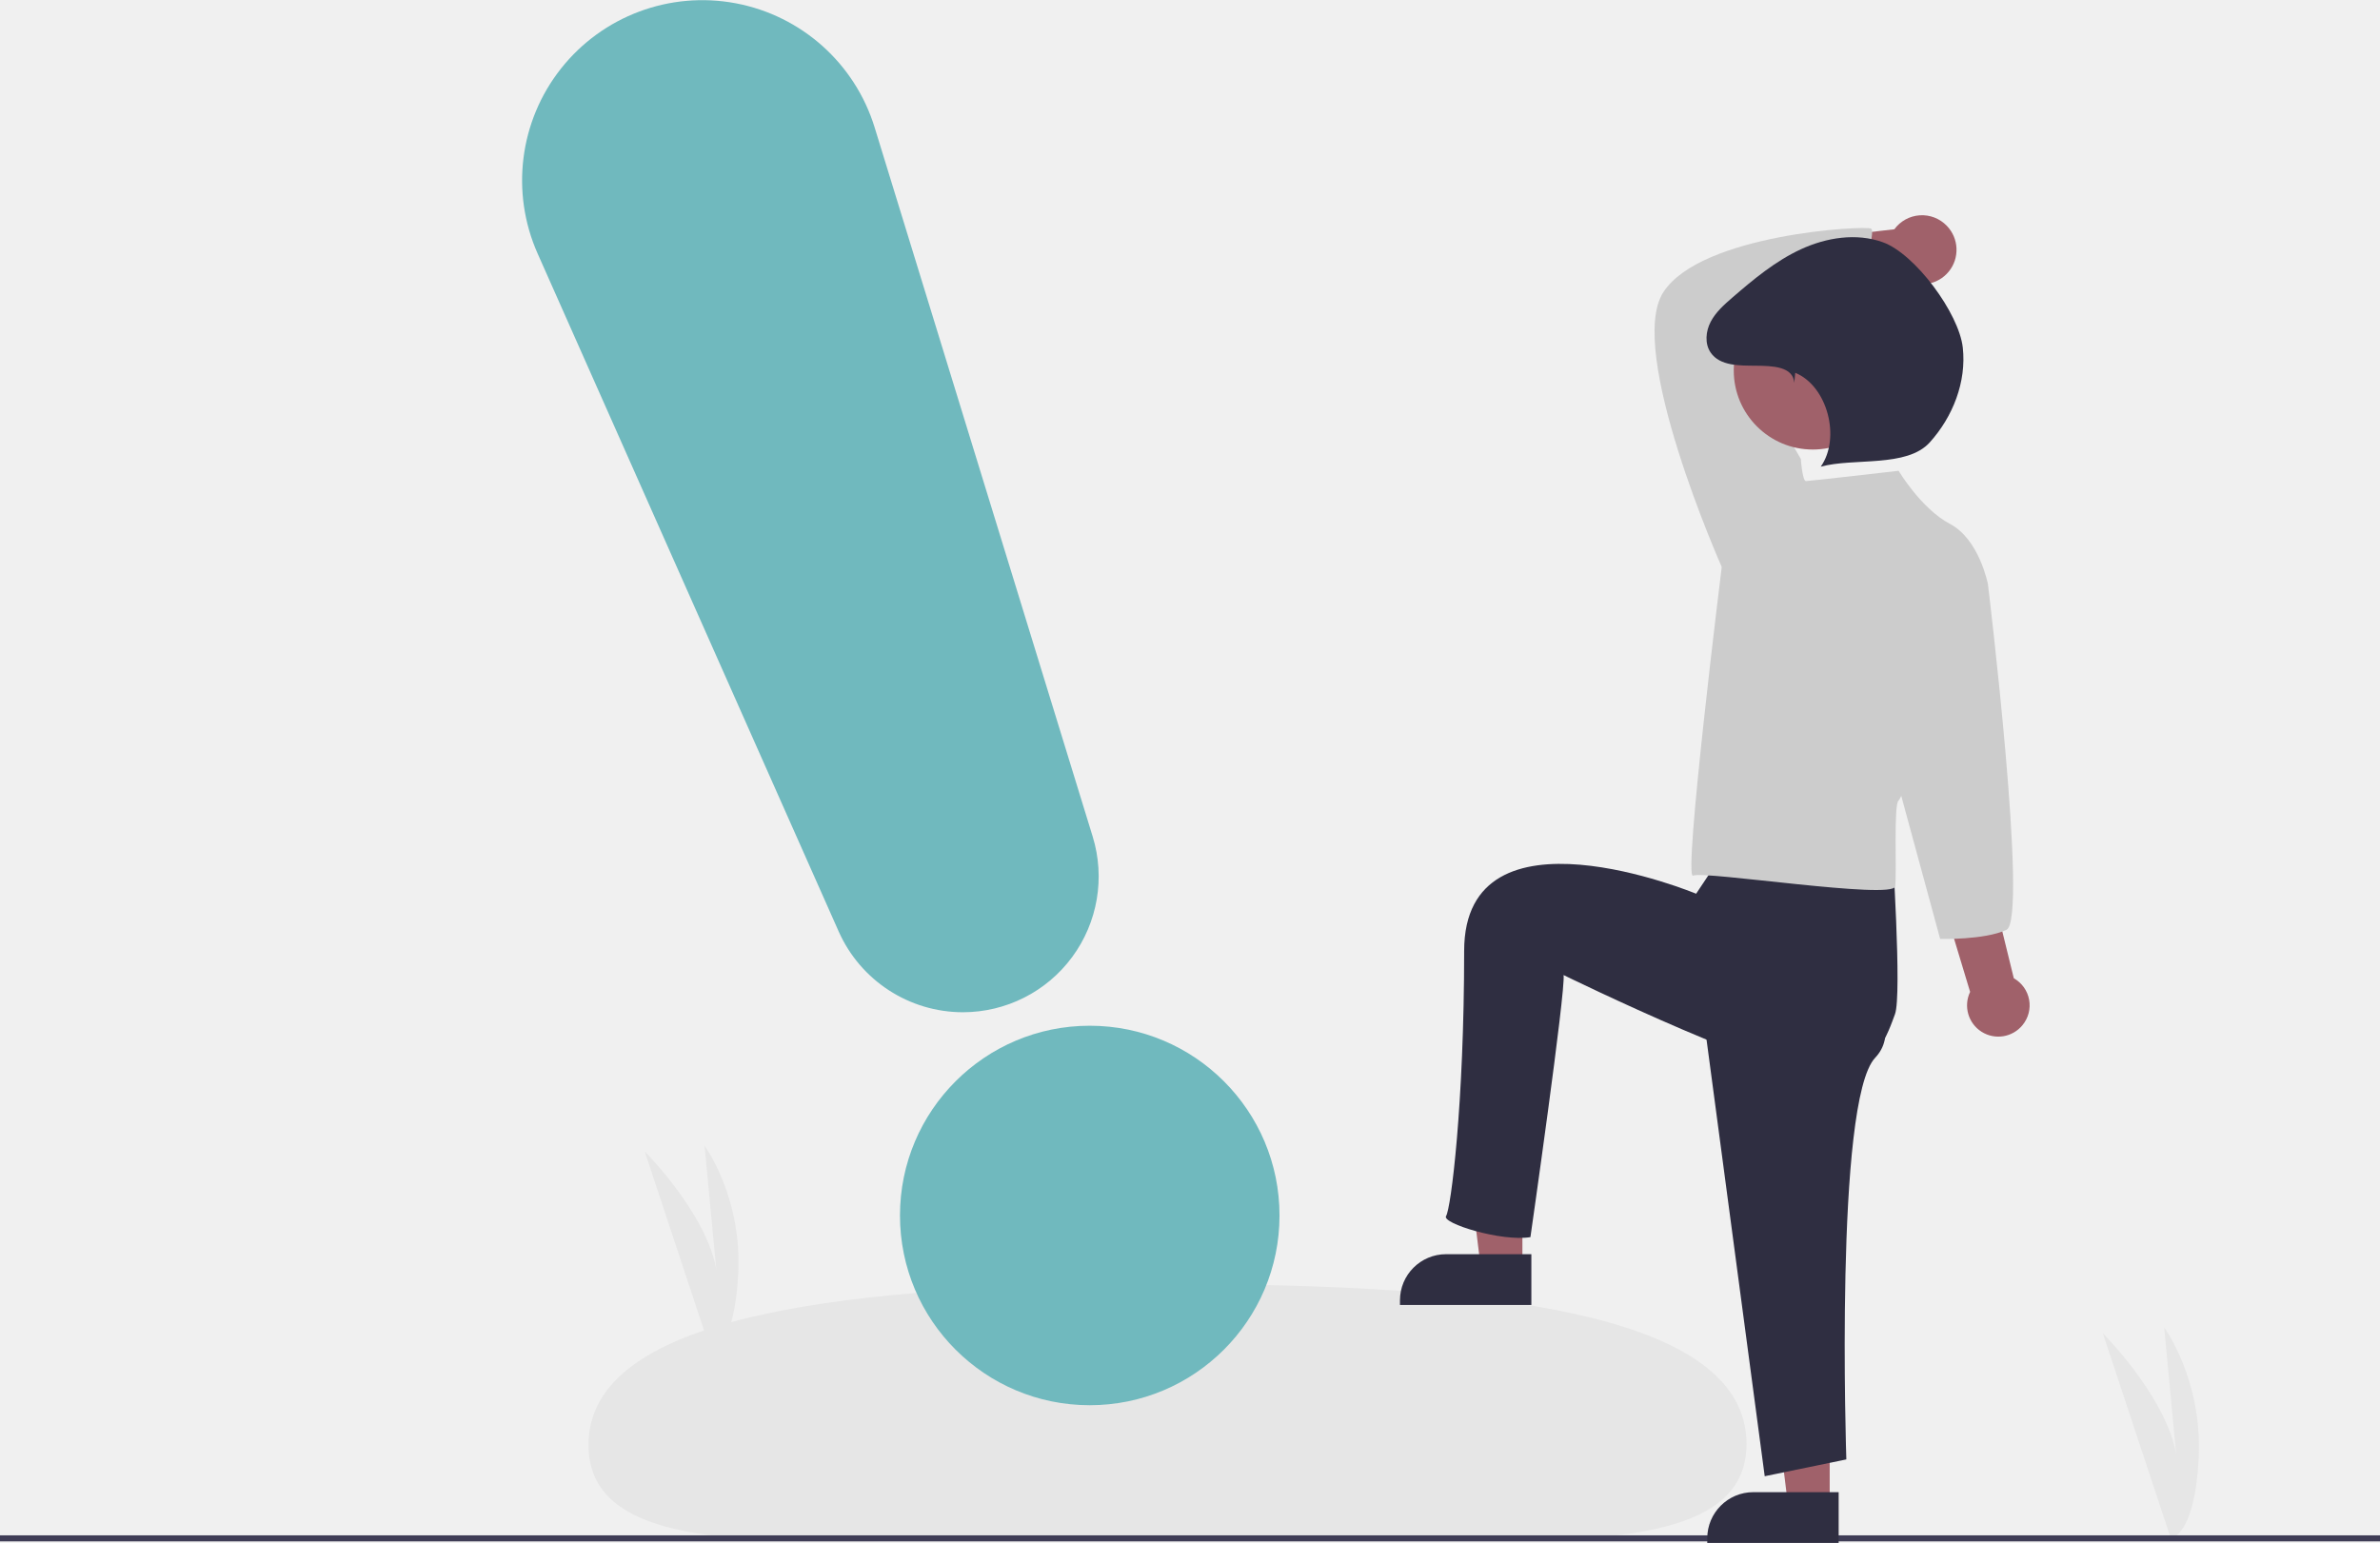
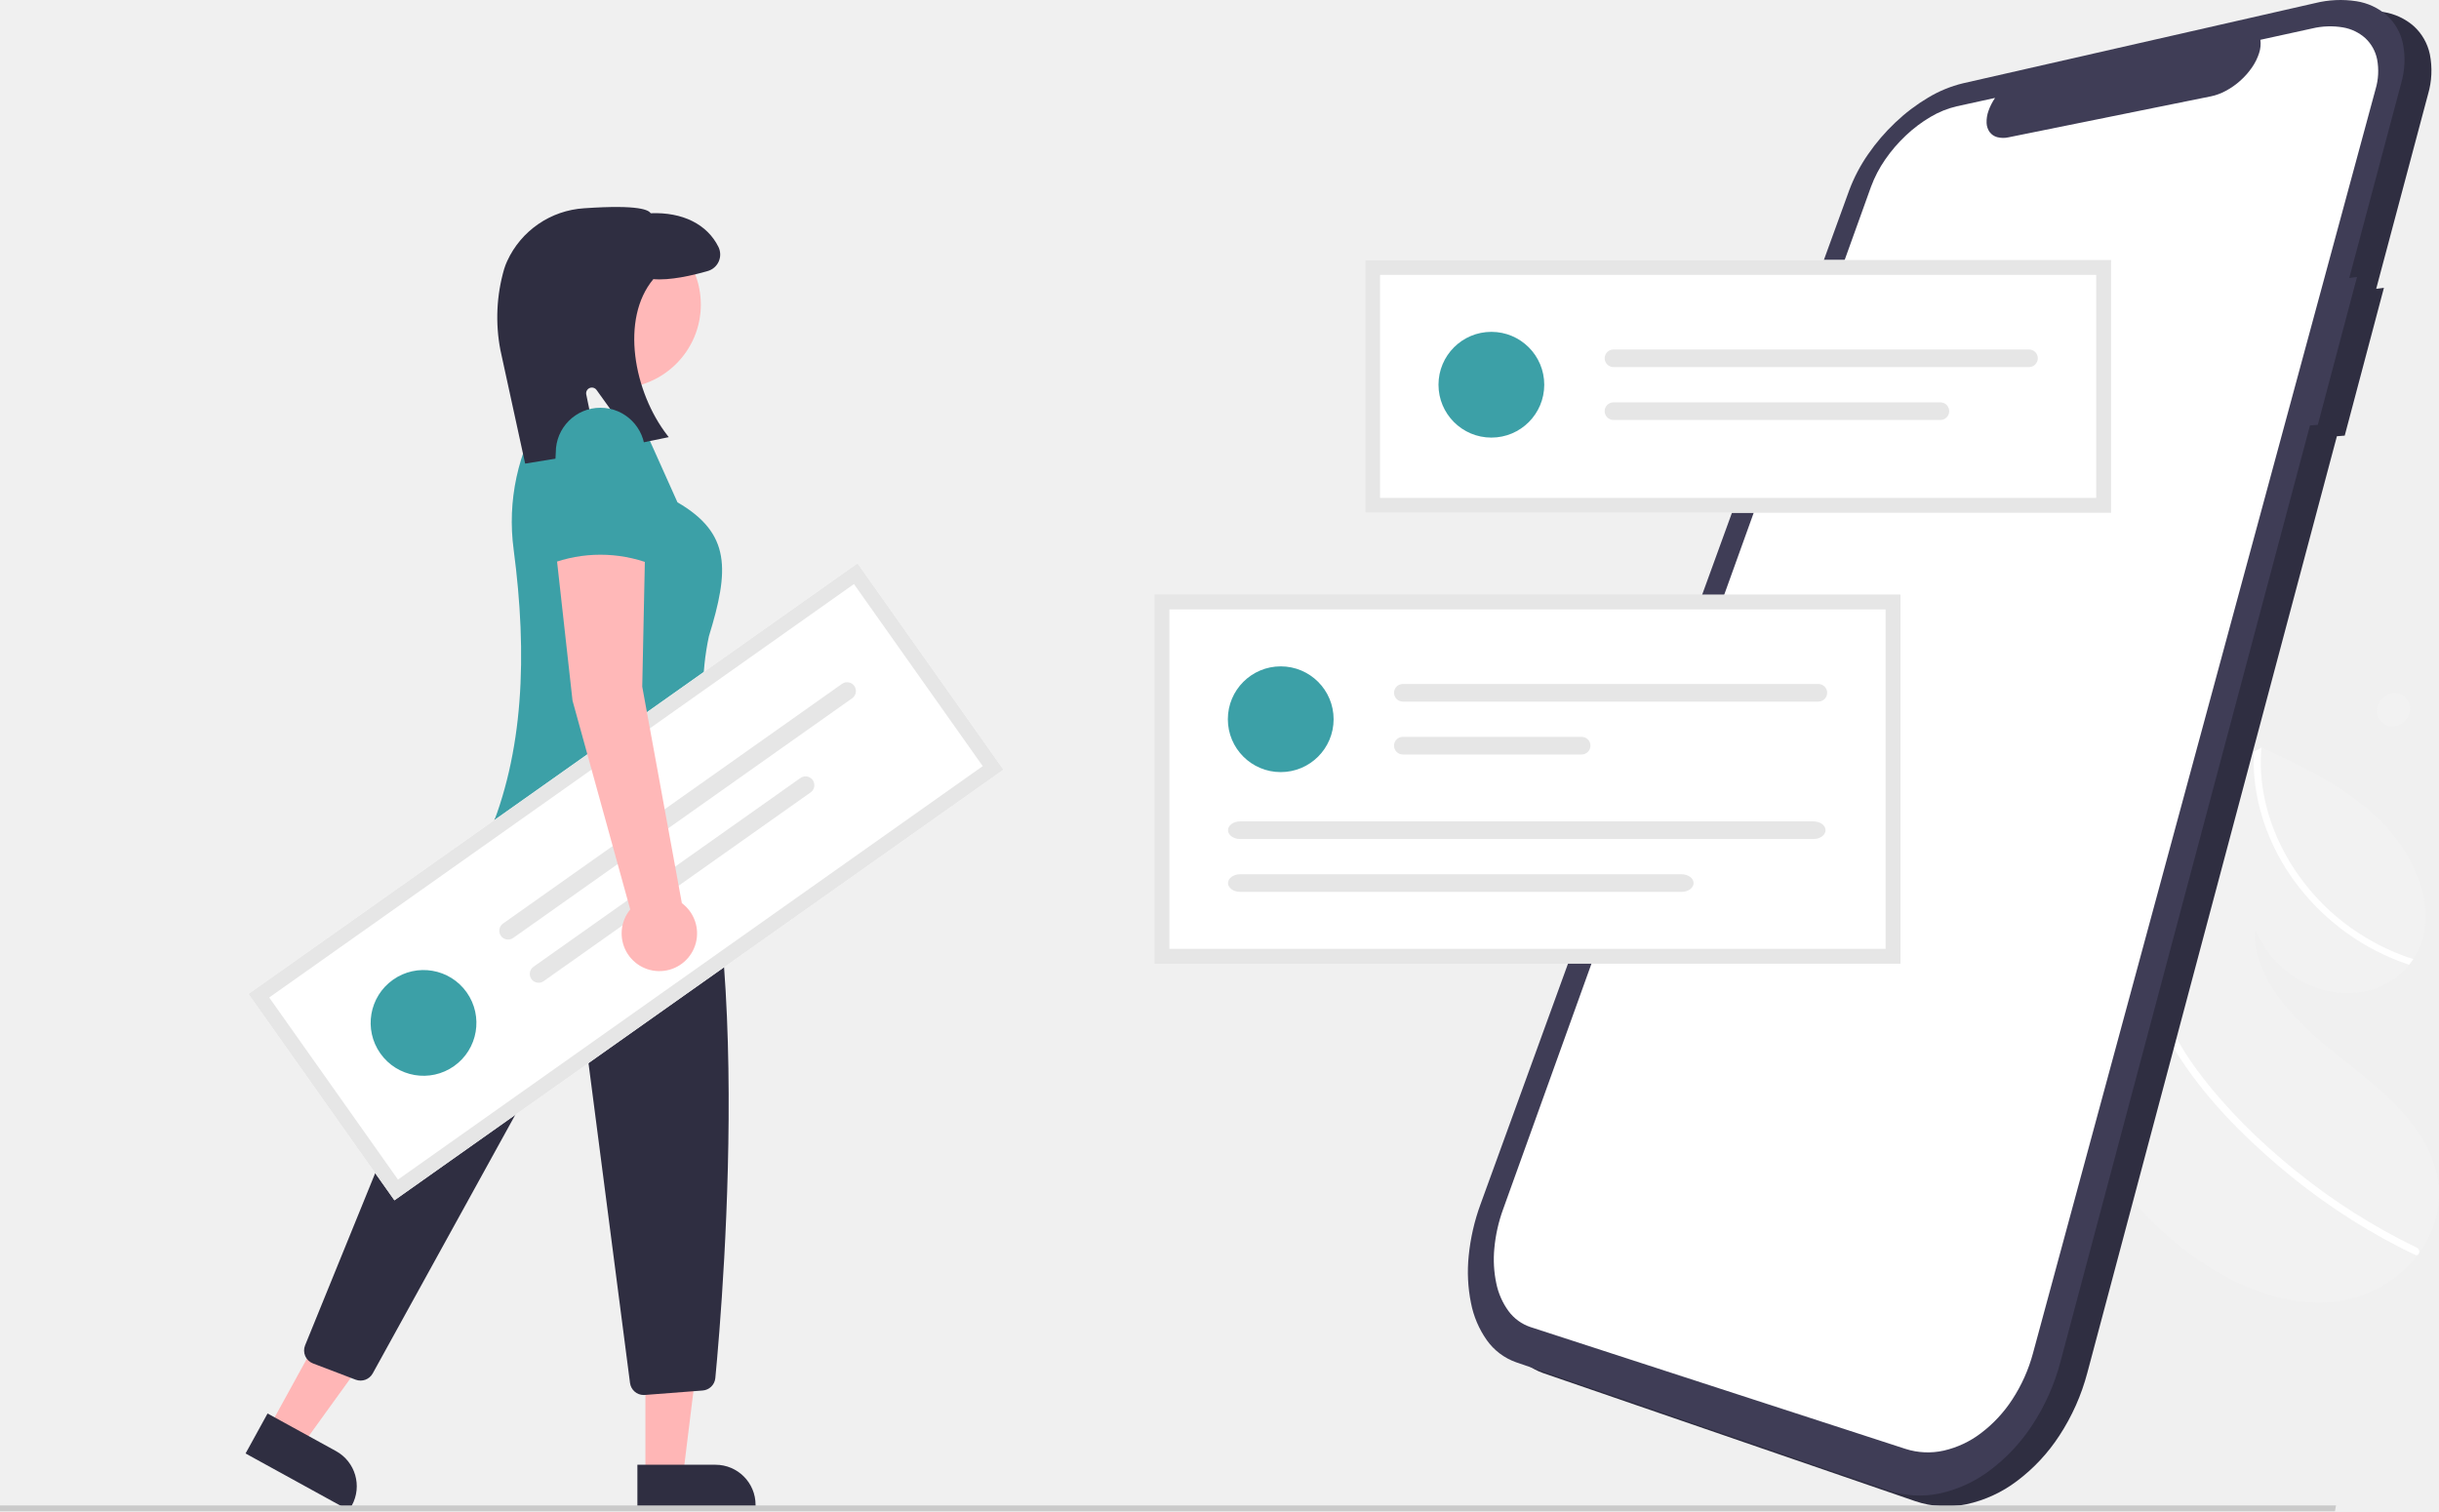
- <svg xmlns="http://www.w3.org/2000/svg" width="790" height="512.208" viewBox="0 0 790 512.208" role="img" artist="Katerina Limpitsouni" source="https://undraw.co/">
-   <path d="M925.563,704.589,903,636.498s24.818,24.818,24.818,45.182l-4.455-47.091s12.727,17.182,11.455,43.273S925.563,704.589,925.563,704.589Z" transform="translate(-205 -193.896)" fill="#e6e6e6" />
-   <path d="M441.021,642.589,419,576.135s24.222,24.222,24.222,44.096l-4.347-45.959s12.421,16.769,11.179,42.232S441.021,642.589,441.021,642.589Z" transform="translate(-205 -193.896)" fill="#e6e6e6" />
-   <path d="M784.726,673.255c.038,43.715-86.665,30.268-192.809,30.36s-191.536,13.687-191.573-30.028,86.633-53.297,192.777-53.389S784.688,629.54,784.726,673.255Z" transform="translate(-205 -193.896)" fill="#e6e6e6" />
-   <rect y="509.693" width="790" height="2" fill="#3f3d56" />
-   <polygon points="505.336 420.322 491.459 420.322 484.855 366.797 505.336 366.797 505.336 420.322" fill="#a0616a" />
-   <path d="M480.006,416.357H508.31a0,0,0,0,1,0,0V433.208a0,0,0,0,1,0,0H464.697a0,0,0,0,1,0,0v-1.541A15.309,15.309,0,0,1,480.006,416.357Z" fill="#2f2e41" />
-   <polygon points="607.336 499.322 593.459 499.322 586.855 445.797 607.336 445.797 607.336 499.322" fill="#a0616a" />
-   <path d="M582.006,495.357H610.31a0,0,0,0,1,0,0V512.208a0,0,0,0,1,0,0H566.697a0,0,0,0,1,0,0v-1.541A15.309,15.309,0,0,1,582.006,495.357Z" fill="#2f2e41" />
-   <path d="M876.345,534.205A10.316,10.316,0,0,0,873.449,518.654l-32.23-131.293L820.611,396.228l38.335,126.949a10.372,10.372,0,0,0,17.398,11.028Z" transform="translate(-205 -193.896)" fill="#a0616a" />
-   <path d="M851.208,268.86a11.382,11.382,0,0,0-17.415,1.152l-49.885,5.727,7.589,19.241,45.368-8.491a11.444,11.444,0,0,0,14.344-17.63Z" transform="translate(-205 -193.896)" fill="#a0616a" />
-   <path d="M769,520.589l21.768,163.374,27.093-5.578s-3.984-118.982,9.562-133.325S810,505.589,810,505.589Z" transform="translate(-205 -193.896)" fill="#2f2e41" />
-   <path d="M778,475.589l-10,15s-77-31.999-77,19-4.406,85.609-6,88,18.438,8.594,28,7c0,0,11.797-82.219,11-87,0,0,75.534,37.033,89.877,33.846S831.609,536.964,834,530.589s-1-57-1-57l-47.81-14.59Z" transform="translate(-205 -193.896)" fill="#2f2e41" />
-   <path d="M779.349,385.529l-2.85-3.42s-31.924-71.828-19.382-91.21,67.268-22.233,68.978-21.092-4.085,15.943-.094,22.784c0,0-42.394,9.191-45.244,10.331s21.966,43.274,21.966,43.274l-2.85,25.653Z" transform="translate(-205 -193.896)" fill="#ccc" />
-   <path d="M835.215,350.185S805.572,353.605,804.432,353.605s-1.71-7.411-1.71-7.411l-26.223,35.914S763.58,486.299,767,484.589s66.505,8.112,67.075,3.551-.57-27.363,1.14-28.503,29.643-71.828,29.643-71.828-2.85-14.822-12.541-19.952S835.215,350.185,835.215,350.185Z" transform="translate(-205 -193.896)" fill="#ccc" />
-   <path d="M855.738,378.118l9.121,9.691S878.411,499.169,871,502.589s-22,3-22,3l-14.355-52.793Z" transform="translate(-205 -193.896)" fill="#ccc" />
-   <circle cx="601.73" cy="122.998" r="26.239" fill="#a0616a" />
-   <path d="M800.573,320.988c-.354-5.444-7.223-5.631-12.679-5.683s-11.978.143-15.065-4.355c-2.04-2.973-1.65-7.1.035-10.288s4.458-5.639,7.185-7.997c7.041-6.089,14.298-12.129,22.752-16.027s18.36-5.472,27.128-2.344c10.77,3.843,25.329,23.626,26.587,34.992s-3.285,22.953-10.942,31.446-25.182,5.066-36.211,8.088c6.705-9.49,2.285-26.733-8.456-31.164Z" transform="translate(-205 -193.896)" fill="#2f2e41" />
-   <circle cx="361.722" cy="403.505" r="62.989" fill="#70B9BE" />
-   <path d="M524.656,529.936a45.159,45.159,0,0,1-41.255-26.786L383.449,278.058a59.83,59.83,0,1,1,111.87-41.864l72.377,235.412a45.08,45.08,0,0,1-43.04,58.33Z" transform="translate(-205 -193.896)" fill="#70B9BE" />
+ <svg xmlns="http://www.w3.org/2000/svg" width="905.719" height="561.282" viewBox="0 0 905.719 561.282" role="img" artist="Katerina Limpitsouni" source="https://undraw.co/">
+   <path id="bfbd69ed-0a30-4239-a70d-8568b89194ba-721" data-name="Path 3" d="M934.202,609.479q-.303-.384-.6-.769t-.593-.772q-.295-.387-.587-.776t-.582-.783q-.485-11.282-.014-22.365.461-11.004,1.862-21.744,1.385-10.659,3.669-20.989,2.266-10.251,5.402-20.115.357-1.137.728-2.265t.755-2.242q.382-1.119.778-2.228t.803-2.209q3.02-8.237,6.649-16.07,3.603-7.779,7.784-15.127,4.148-7.297,8.845-14.144,4.663-6.796,9.846-13.117l.545-.661.546-.657.548-.654.55-.65.396-.467.4-.465q.201-.232.404-.461t.412-.455l.328-.18.326-.178.325-.178.324-.177.02-.007.02-.01.02-.01.021-.007.131-.071.129-.072.127-.072.123-.072.564-.303.562-.298.562-.297.558-.3-.425-.213-1.069-.532.007-.004q.138.059.273.124t.272.126q.138.064.272.128t.27.131l.103.044.105.045.106.045a.726.726,0,0,1,.102.05.555.555,0,0,0,.092.039l.092.039.092.039.092.039c3.894,1.785,7.798,3.596,11.652,5.496s7.648,3.88,11.339,6.011a121.141,121.141,0,0,1,10.688,6.91,87.69,87.69,0,0,1,9.714,8.144,63.862,63.862,0,0,1,8.552,10.322,56.729,56.729,0,0,1,6.012,11.738,42.014,42.014,0,0,1,2.62,12.266,30.2,30.2,0,0,1-1.67,11.895q-.273.746-.589,1.471t-.674,1.428q-.358.703-.759,1.381t-.841,1.332q-.184.273-.375.54t-.388.53q-.197.263-.399.523t-.408.517a27.209,27.209,0,0,1-9.481,7.573,30.323,30.323,0,0,1-11.851,2.939,34.77,34.77,0,0,1-12.72-1.846,38.025,38.025,0,0,1-12.023-6.744,38.664,38.664,0,0,1-3.495-3.273,38.209,38.209,0,0,1-3.034-3.647,37.304,37.304,0,0,1-2.534-3.963,36,36,0,0,1-1.991-4.222,31.567,31.567,0,0,0,2.049,13.215,50.56,50.56,0,0,0,6.897,12.362,90.088,90.088,0,0,0,10.046,11.242c3.681,3.53,7.592,6.839,11.455,9.887s7.861,6.165,11.733,9.415a131.589,131.589,0,0,1,11.028,10.226,67.022,67.022,0,0,1,8.899,11.481,43.47,43.47,0,0,1,5.343,13.227,34.426,34.426,0,0,1-.165,15.432,36.947,36.947,0,0,1-2.525,7.152,40.388,40.388,0,0,1-3.914,6.573l-.141.189-.141.188-.144.187-.147.186a44.711,44.711,0,0,1-13.594,11.803,45.592,45.592,0,0,1-8.369,3.655,47.1,47.1,0,0,1-9.14,1.967,59.57,59.57,0,0,1-17.665-1.011,78.584,78.584,0,0,1-17.316-5.794,105.262,105.262,0,0,1-16.323-9.511,130.053,130.053,0,0,1-14.702-12.114q-1.832-1.746-3.599-3.557t-3.465-3.682q-1.701-1.872-3.327-3.801T934.202,609.479Z" transform="translate(-147.1403 -169.3592)" fill="#f2f2f2" />
+   <path id="a2347809-d406-465d-97ee-6d57ebf46a78-722" data-name="Path 4" d="M1029.153,522.333a86.052,86.052,0,0,1-10.501-6.444,86.924,86.924,0,0,1-17.714-16.951,83.761,83.761,0,0,1-6.819-10.126,81.813,81.813,0,0,1-4.488-9.255,77.526,77.526,0,0,1-3.195-9.513,72.924,72.924,0,0,1-1.87-9.621,68.32,68.32,0,0,1-.524-9.585q.007-.271.013-.538t.013-.538q.007-.271.021-.535l.026-.532q-.23.181-.459.366l-.457.371-.455.374-.453.375-.291.241-.292.243-.29.245-.287.245.396-.466.407-.481q.201-.232.404-.461t.412-.455l.328-.18.326-.178.318-.177.324-.177.02-.007.02-.01.02-.01.021-.007.131-.071.13-.072.127-.072.123-.072.564-.303.562-.298.562-.297.562-.298-.44-.218-1.069-.533.007-.004q.138.059.273.124t.272.126q.138.064.272.128t.27.131l.103.044.105.045.106.045a.708.708,0,0,1,.102.05l-.01.17-.012.159-.009.158-.009.16a64.981,64.981,0,0,0,.837,16.145,72.713,72.713,0,0,0,4.779,15.951,79.622,79.622,0,0,0,8.47,15.012,83.981,83.981,0,0,0,11.859,13.308,85.448,85.448,0,0,0,14.46,10.435,83.216,83.216,0,0,0,7.878,3.975,80.639,80.639,0,0,0,8.188,3.076q-.184.273-.375.54t-.388.53q-.197.263-.399.523t-.408.517q-1.61-.533-3.203-1.135t-3.17-1.268q-1.577-.667-3.132-1.4T1029.153,522.333Z" transform="translate(-147.1403 -169.3592)" fill="#fff" />
+   <path id="fd435d97-ab67-4bbc-9247-61e184ba81ed-723" data-name="Path 5" d="M956.903,562.658q-1.792-2.677-3.384-5.452t-2.974-5.629q-1.383-2.854-2.555-5.78t-2.122-5.903q-.486-1.579-.896-3.169t-.743-3.185q-.333-1.595-.591-3.197t-.436-3.202q-.09-.745-.162-1.494t-.128-1.495q-.056-.748-.094-1.494t-.062-1.49q.357-1.137.728-2.265t.752-2.247q.382-1.119.778-2.228t.805-2.209q-.089.922-.153,1.849t-.101,1.859q-.037.932-.048,1.869t.004,1.877q-.002.513.009,1.025t.027,1.025q.018.512.045,1.025t.061,1.025a65.149,65.149,0,0,0,1.798,11.366,76.157,76.157,0,0,0,3.688,11.054,91.501,91.501,0,0,0,5.312,10.628,110,110,0,0,0,6.659,10.093q3.88,5.246,8.202,10.216t8.972,9.668q4.654,4.693,9.582,9.096t10.019,8.502q5.214,4.208,10.639,8.097t11.027,7.436q5.6,3.546,11.368,6.747t11.667,6.035a1.655,1.655,0,0,1,.481.356,1.719,1.719,0,0,1,.321.49,1.663,1.663,0,0,1,.136.563,1.519,1.519,0,0,1-.076.577,1.233,1.233,0,0,1-.084.233,1.179,1.179,0,0,1-.126.205,1.148,1.148,0,0,1-.163.174,1.13,1.13,0,0,1-.196.134.959.959,0,0,1-.231.072,1,1,0,0,1-.243.013,1.052,1.052,0,0,1-.244-.045,1.12,1.12,0,0,1-.235-.101q-.729-.35-1.457-.702t-1.453-.709q-.726-.357-1.449-.72t-1.446-.737q-6.012-3.089-11.864-6.547t-11.528-7.278q-5.674-3.818-11.143-7.98t-10.707-8.654c-3.373-2.883-6.703-5.864-9.953-8.946s-6.419-6.263-9.47-9.546-5.98-6.665-8.755-10.149S959.322,566.344,956.903,562.658Z" transform="translate(-147.1403 -169.3592)" fill="#fff" />
+   <path id="e3ba7b84-95ab-4be0-b084-77760c6da15d-724" data-name="Path 1" d="M1032.409,276.243l-2.871.373,19.25-72.249a31.188,31.188,0,0,0,.673-14.853,19.606,19.606,0,0,0-5.987-10.465,22.412,22.412,0,0,0-11.275-5.233,38.793,38.793,0,0,0-15.276.684h0l-130.828,29.794a46.2,46.2,0,0,0-12.961,5.332,67.968,67.968,0,0,0-12.134,9.2,74.168,74.168,0,0,0-10.159,11.847,60.39,60.39,0,0,0-7.016,13.408h0l-136.885,376.499a77.742,77.742,0,0,0-4.4,19.21,58.292,58.292,0,0,0,.839,17.455,35.862,35.862,0,0,0,5.908,13.871,22.537,22.537,0,0,0,10.842,8.178h0l138.228,47.586a35.989,35.989,0,0,0,19.077,1.136,47.784,47.784,0,0,0,18.695-8.609,66.208,66.208,0,0,0,15.782-16.913,79.754,79.754,0,0,0,10.361-23.31h0l92.672-347.808,2.908-.233Z" transform="translate(-147.1403 -169.3592)" fill="#2f2e41" />
+   <path id="b5993d63-c6a8-428b-8f96-914fd0c3ef98-725" data-name="Path 1" d="M1022.409,272.243l-2.871.373,19.25-72.249a31.188,31.188,0,0,0,.673-14.853,19.606,19.606,0,0,0-5.987-10.465,22.412,22.412,0,0,0-11.275-5.233,38.793,38.793,0,0,0-15.276.684h0l-130.828,29.794a46.2,46.2,0,0,0-12.961,5.332,67.968,67.968,0,0,0-12.134,9.2,74.168,74.168,0,0,0-10.159,11.847,60.39,60.39,0,0,0-7.016,13.408h0l-136.885,376.499a77.742,77.742,0,0,0-4.4,19.21,58.292,58.292,0,0,0,.839,17.455,35.862,35.862,0,0,0,5.908,13.871,22.537,22.537,0,0,0,10.842,8.178h0l138.228,47.586a35.989,35.989,0,0,0,19.077,1.136,47.784,47.784,0,0,0,18.695-8.609,66.208,66.208,0,0,0,15.782-16.913,79.754,79.754,0,0,0,10.361-23.31h0l92.672-347.808,2.908-.233Z" transform="translate(-147.1403 -169.3592)" fill="#3f3d56" />
+   <path id="f76bb9a3-d246-4a39-a954-55c4fdcd575d-726" data-name="Path 2" d="M1005.766,179.927l-19.231,4.213a11.217,11.217,0,0,1-.485,4.945,20,20,0,0,1-2.579,5.234,27.793,27.793,0,0,1-9.734,8.759q-.7.372-1.395.687t-1.39.572q-.692.257-1.375.454t-1.35.332l-75.19,15.225a8.922,8.922,0,0,1-4.235-.048,5.2,5.2,0,0,1-2.8-1.886,6.206,6.206,0,0,1-1.142-3.38,11.919,11.919,0,0,1,.721-4.549q.2-.589.456-1.186t.558-1.194q.3-.6.655-1.194t.749-1.187l-14.237,3.119a34.194,34.194,0,0,0-9.736,3.94,50.634,50.634,0,0,0-9.156,6.9,55.392,55.392,0,0,0-7.67,8.932,44.984,44.984,0,0,0-5.265,10.107l-136.628,379.771a57.818,57.818,0,0,0-3.246,14.478,43.026,43.026,0,0,0,.737,13.06,26.348,26.348,0,0,0,4.537,10.266,16.72,16.72,0,0,0,8.167,5.935h0l139.245,45.238a27.1,27.1,0,0,0,14.206.637,35.981,35.981,0,0,0,13.81-6.479,49.533,49.533,0,0,0,11.632-12.5,59.489,59.489,0,0,0,7.687-17.178h0l127.226-469.482a23.523,23.523,0,0,0,.577-11.046,14.745,14.745,0,0,0-4.357-7.867,16.61,16.61,0,0,0-8.343-4.021A28.647,28.647,0,0,0,1005.766,179.927Z" transform="translate(-147.1403 -169.3592)" fill="#fff" />
+   <path d="M931.091,359.791H654.096V265.926H931.091Z" transform="translate(-147.1403 -169.3592)" fill="#fff" />
+   <rect x="431.495" y="223.561" width="271.474" height="131.596" fill="#fff" />
+   <circle cx="475.597" cy="267.117" r="19.637" fill="#3CA0A7" />
+   <path d="M668.089,423.385a3.273,3.273,0,0,0,0,6.546H822.378a3.273,3.273,0,0,0,0-6.546Z" transform="translate(-147.1403 -169.3592)" fill="#e6e6e6" />
+   <path d="M668.089,443.022a3.273,3.273,0,1,0-.014,6.546H734.48a3.273,3.273,0,1,0,0-6.546Z" transform="translate(-147.1403 -169.3592)" fill="#e6e6e6" />
+   <path d="M607.676,474.415c-2.49,0-4.515,1.468-4.515,3.273s2.026,3.273,4.515,3.273H820.547c2.49,0,4.515-1.468,4.515-3.273s-2.026-3.273-4.515-3.273Z" transform="translate(-147.1403 -169.3592)" fill="#e6e6e6" />
+   <path d="M607.676,494.052c-2.49,0-4.515,1.468-4.515,3.273s2.026,3.273,4.515,3.273H771.547c2.49,0,4.515-1.468,4.515-3.273s-2.026-3.273-4.515-3.273Z" transform="translate(-147.1403 -169.3592)" fill="#e6e6e6" />
+   <path d="M852.87,527.277H575.874V390.16H852.87Zm-271.474-5.522H847.349V395.681H581.396Z" transform="translate(-147.1403 -169.3592)" fill="#e6e6e6" />
+   <circle cx="553.819" cy="142.883" r="19.637" fill="#3CA0A7" />
+   <path d="M746.31,299.151a3.273,3.273,0,0,0,0,6.546H900.599a3.273,3.273,0,0,0,0-6.546Z" transform="translate(-147.1403 -169.3592)" fill="#e6e6e6" />
+   <path d="M746.31,318.788a3.273,3.273,0,1,0-.014,6.546H867.701a3.273,3.273,0,1,0,0-6.546Z" transform="translate(-147.1403 -169.3592)" fill="#e6e6e6" />
+   <path d="M931.091,359.791H654.096V265.926H931.091Zm-271.474-5.522H925.57V271.447H659.617Z" transform="translate(-147.1403 -169.3592)" fill="#e6e6e6" />
+   <polygon points="239.685 547.988 253.648 547.988 260.291 494.129 239.682 494.13 239.685 547.988" fill="#ffb6b6" />
+   <path d="M383.833,713.357h43.884a0,0,0,0,1,0,0v16.955a0,0,0,0,1,0,0H398.72a14.887,14.887,0,0,1-14.887-14.887v-2.068A0,0,0,0,1,383.833,713.357Z" transform="translate(664.4436 1274.292) rotate(179.9974)" fill="#2f2e41" />
+   <polygon points="100.06 529.892 112.296 536.619 144.066 492.624 126.007 482.696 100.06 529.892" fill="#ffb6b6" />
+   <path d="M239.702,703.836h43.884a0,0,0,0,1,0,0v16.955a0,0,0,0,1,0,0H254.589a14.887,14.887,0,0,1-14.887-14.887V703.836A0,0,0,0,1,239.702,703.836Z" transform="translate(0.61194 1293.205) rotate(-151.199)" fill="#2f2e41" />
+   <path d="M386.173,687.453a5.125,5.125,0,0,1-5.078-4.466L363.633,548.423a2.847,2.847,0,0,0-5.317-1.009L285.538,679.453a5.153,5.153,0,0,1-6.313,2.317l-15.863-6.044a5.125,5.125,0,0,1-2.922-6.721l50.415-123.846a3.948,3.948,0,0,0,.257-.981c6.828-52.851,24.202-79.727,29.364-86.706a3.969,3.969,0,0,0,.565-3.614l-.71-2.129a5.123,5.123,0,0,1,.986-4.985c18.6-21.186,51.02-9.625,51.346-9.506l.162.06.102.139c36.352,49.854,22.912,211.781,19.848,243.735a5.111,5.111,0,0,1-4.708,4.613l-21.496,1.655C386.437,687.449,386.305,687.453,386.173,687.453Z" transform="translate(-147.1403 -169.3592)" fill="#2f2e41" />
+   <circle cx="229.176" cy="113.113" r="31.075" fill="#ffb8b8" />
+   <path d="M328.274,480.208l91.44,8.322c-7.972-27.72-15.276-55.343-9.322-82.866,7.56-24.572,8.263-38.184-11.681-49.756l-13.466-30.039-24.371-.886L348.991,321.726a78.256,78.256,0,0,0-11.108,51.75C343.049,412.655,341.654,449.01,328.274,480.208Z" transform="translate(-147.1403 -169.3592)" fill="#3CA0A7" />
+   <path d="M342.154,341.541l-9.198-42.215a64.257,64.257,0,0,1,1.405-30.069,24.652,24.652,0,0,1,1.117-2.936A33.758,33.758,0,0,1,364.064,246.707c20.903-1.444,23.972.76,24.728,1.847,11.812-.477,20.971,4.086,25.15,12.531a6.381,6.381,0,0,1-3.984,8.936c-5.838,1.683-14.043,3.553-20.196,3.003-12.335,14.795-7.292,41.902,5.222,58.053l.492.635-12.399,2.541-14.408-20.065a2.134,2.134,0,0,0-3.824,1.675l4.375,21.251Z" transform="translate(-147.1403 -169.3592)" fill="#2f2e41" />
+   <polygon points="867.081 561.282 0 561.282 0 559.101 867.476 559.101 867.081 561.282" fill="#cacaca" />
+   <path d="M519.772,455.212,293.611,615.144l-54.196-76.639L465.576,378.573Z" transform="translate(-147.1403 -169.3592)" fill="#fff" />
+   <circle cx="304.42" cy="549.263" r="19.637" transform="translate(-408.4046 107.2087) rotate(-35.26633)" fill="#3CA0A7" />
+   <path d="M333.89,512.389a3.273,3.273,0,0,0,3.779,5.344l125.973-89.083a3.273,3.273,0,0,0-3.779-5.344Z" transform="translate(-147.1403 -169.3592)" fill="#e6e6e6" />
+   <path d="M345.228,528.422a3.273,3.273,0,0,0,3.768,5.352l.011-.008L448.12,463.678a3.273,3.273,0,1,0-3.779-5.344Z" transform="translate(-147.1403 -169.3592)" fill="#e6e6e6" />
+   <path d="M519.772,455.212,293.611,615.144l-54.196-76.639L465.576,378.573ZM294.931,607.447,512.076,453.892l-47.82-67.623L247.112,539.825Z" transform="translate(-147.1403 -169.3592)" fill="#e6e6e6" />
+   <path id="ecbdc040-0b9a-4be9-8952-5ef77de340c4-727" data-name="Ellipse 1" d="M1036.187,426.818a5.786,5.786,0,0,1,2.348.4,5.541,5.541,0,0,1,1.887,1.255,5.609,5.609,0,0,1,1.234,1.915,5.958,5.958,0,0,1,.39,2.382,6.439,6.439,0,0,1-.571,2.412,6.756,6.756,0,0,1-1.384,2,6.678,6.678,0,0,1-1.99,1.372,6.254,6.254,0,0,1-2.389.546,5.779,5.779,0,0,1-2.346-.421,5.539,5.539,0,0,1-1.875-1.265,5.613,5.613,0,0,1-1.22-1.916,5.962,5.962,0,0,1-.38-2.371,6.441,6.441,0,0,1,.569-2.4,6.756,6.756,0,0,1,1.372-1.982,6.681,6.681,0,0,1,1.976-1.373A6.261,6.261,0,0,1,1036.187,426.818Z" transform="translate(-147.1403 -169.3592)" fill="#f2f2f2" />
+   <path d="M400.346,504.779l-14.707-80.398,1.036-49.72-33.147-1.036,6.215,55.935,21.432,77.563a14.007,14.007,0,1,0,19.171-2.345Z" transform="translate(-147.1403 -169.3592)" fill="#ffb8b8" />
+   <path d="M351.457,378.804a52.381,52.381,0,0,1,37.29,0L386.675,337.371a16.573,16.573,0,0,0-16.573-16.573h0a16.573,16.573,0,0,0-16.573,16.573Z" transform="translate(-147.1403 -169.3592)" fill="#3CA0A7" />
</svg>
